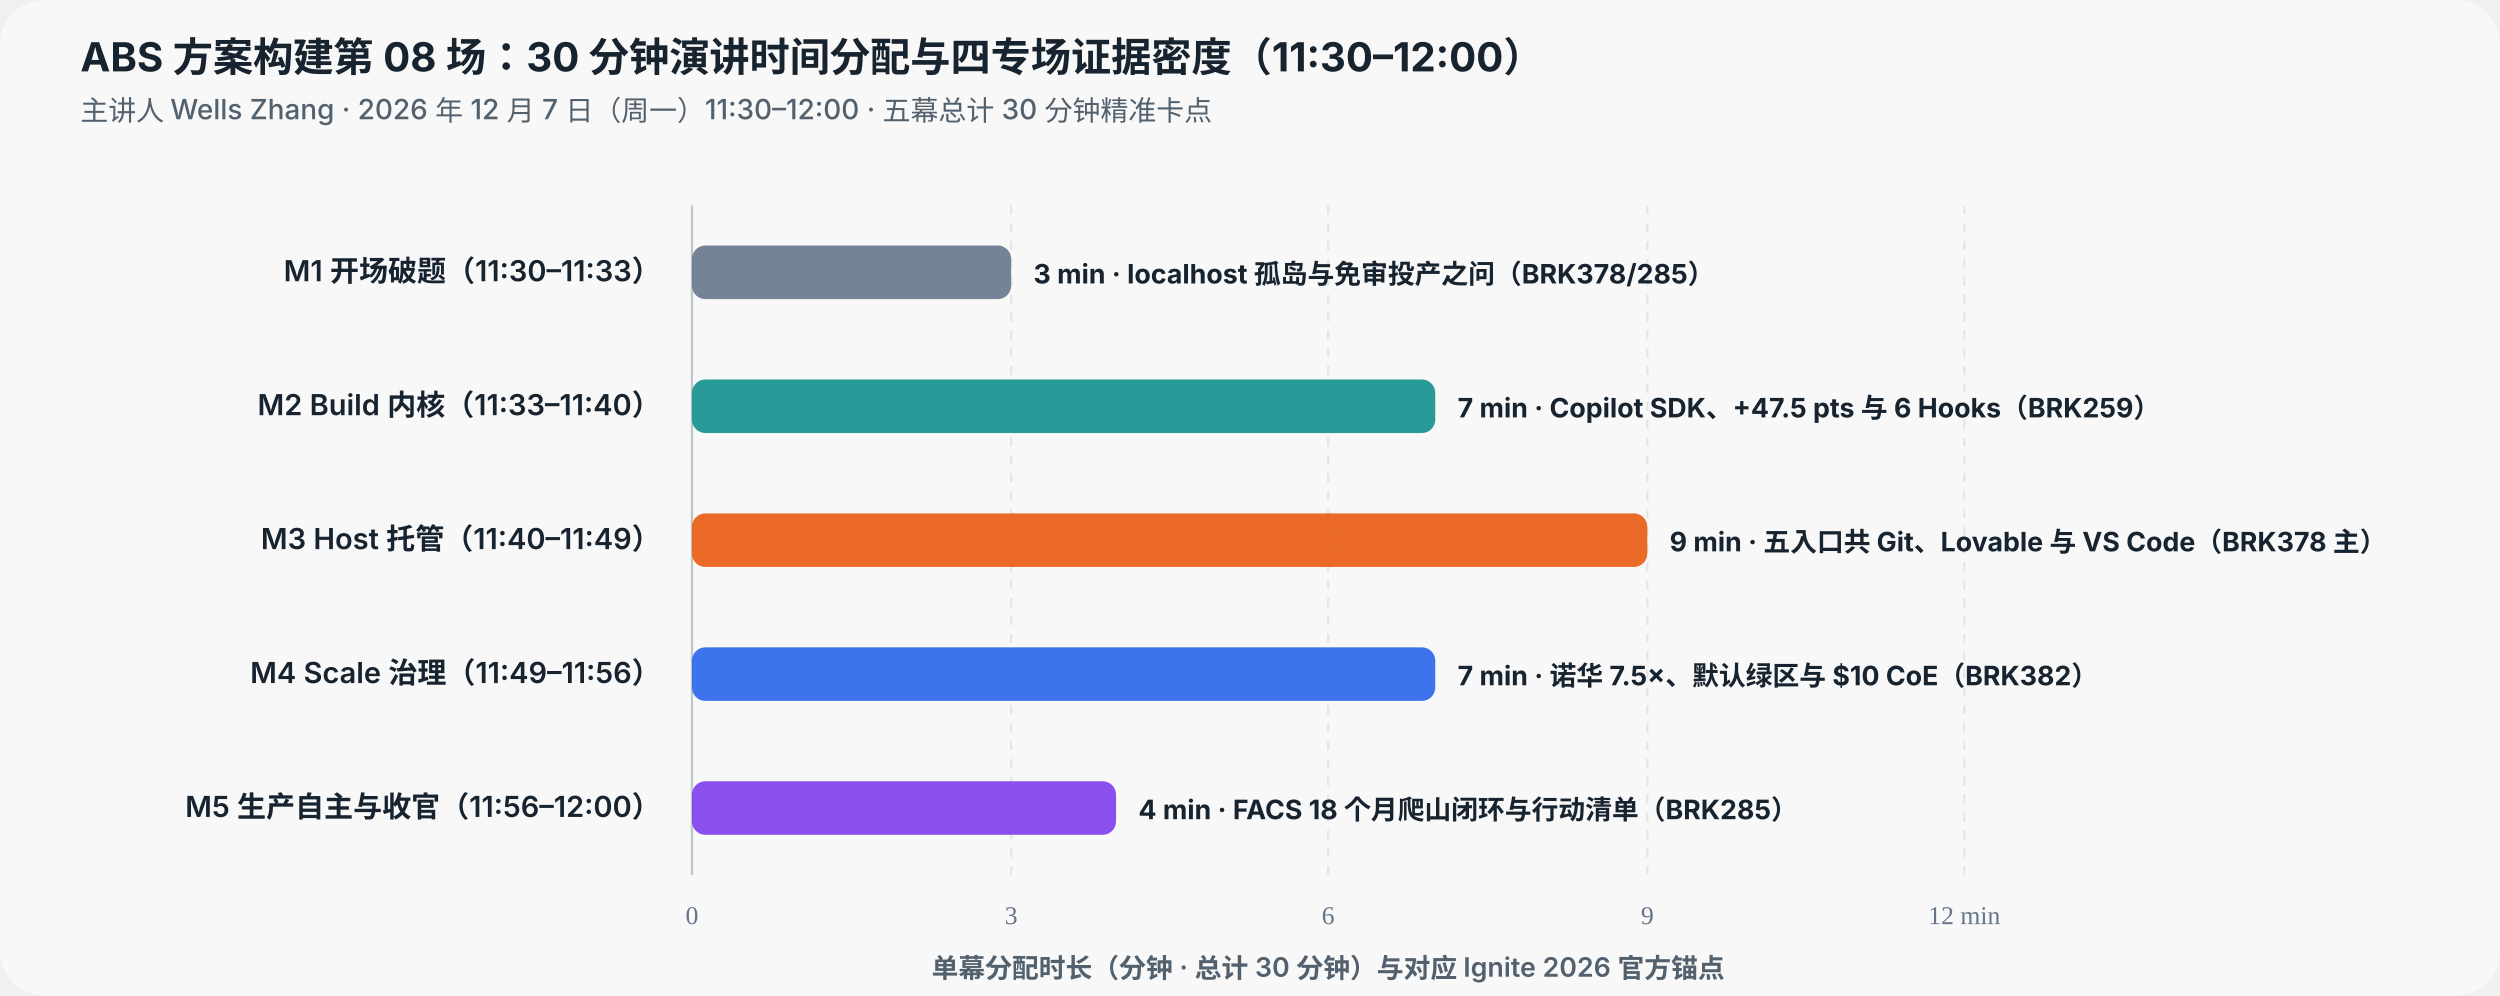
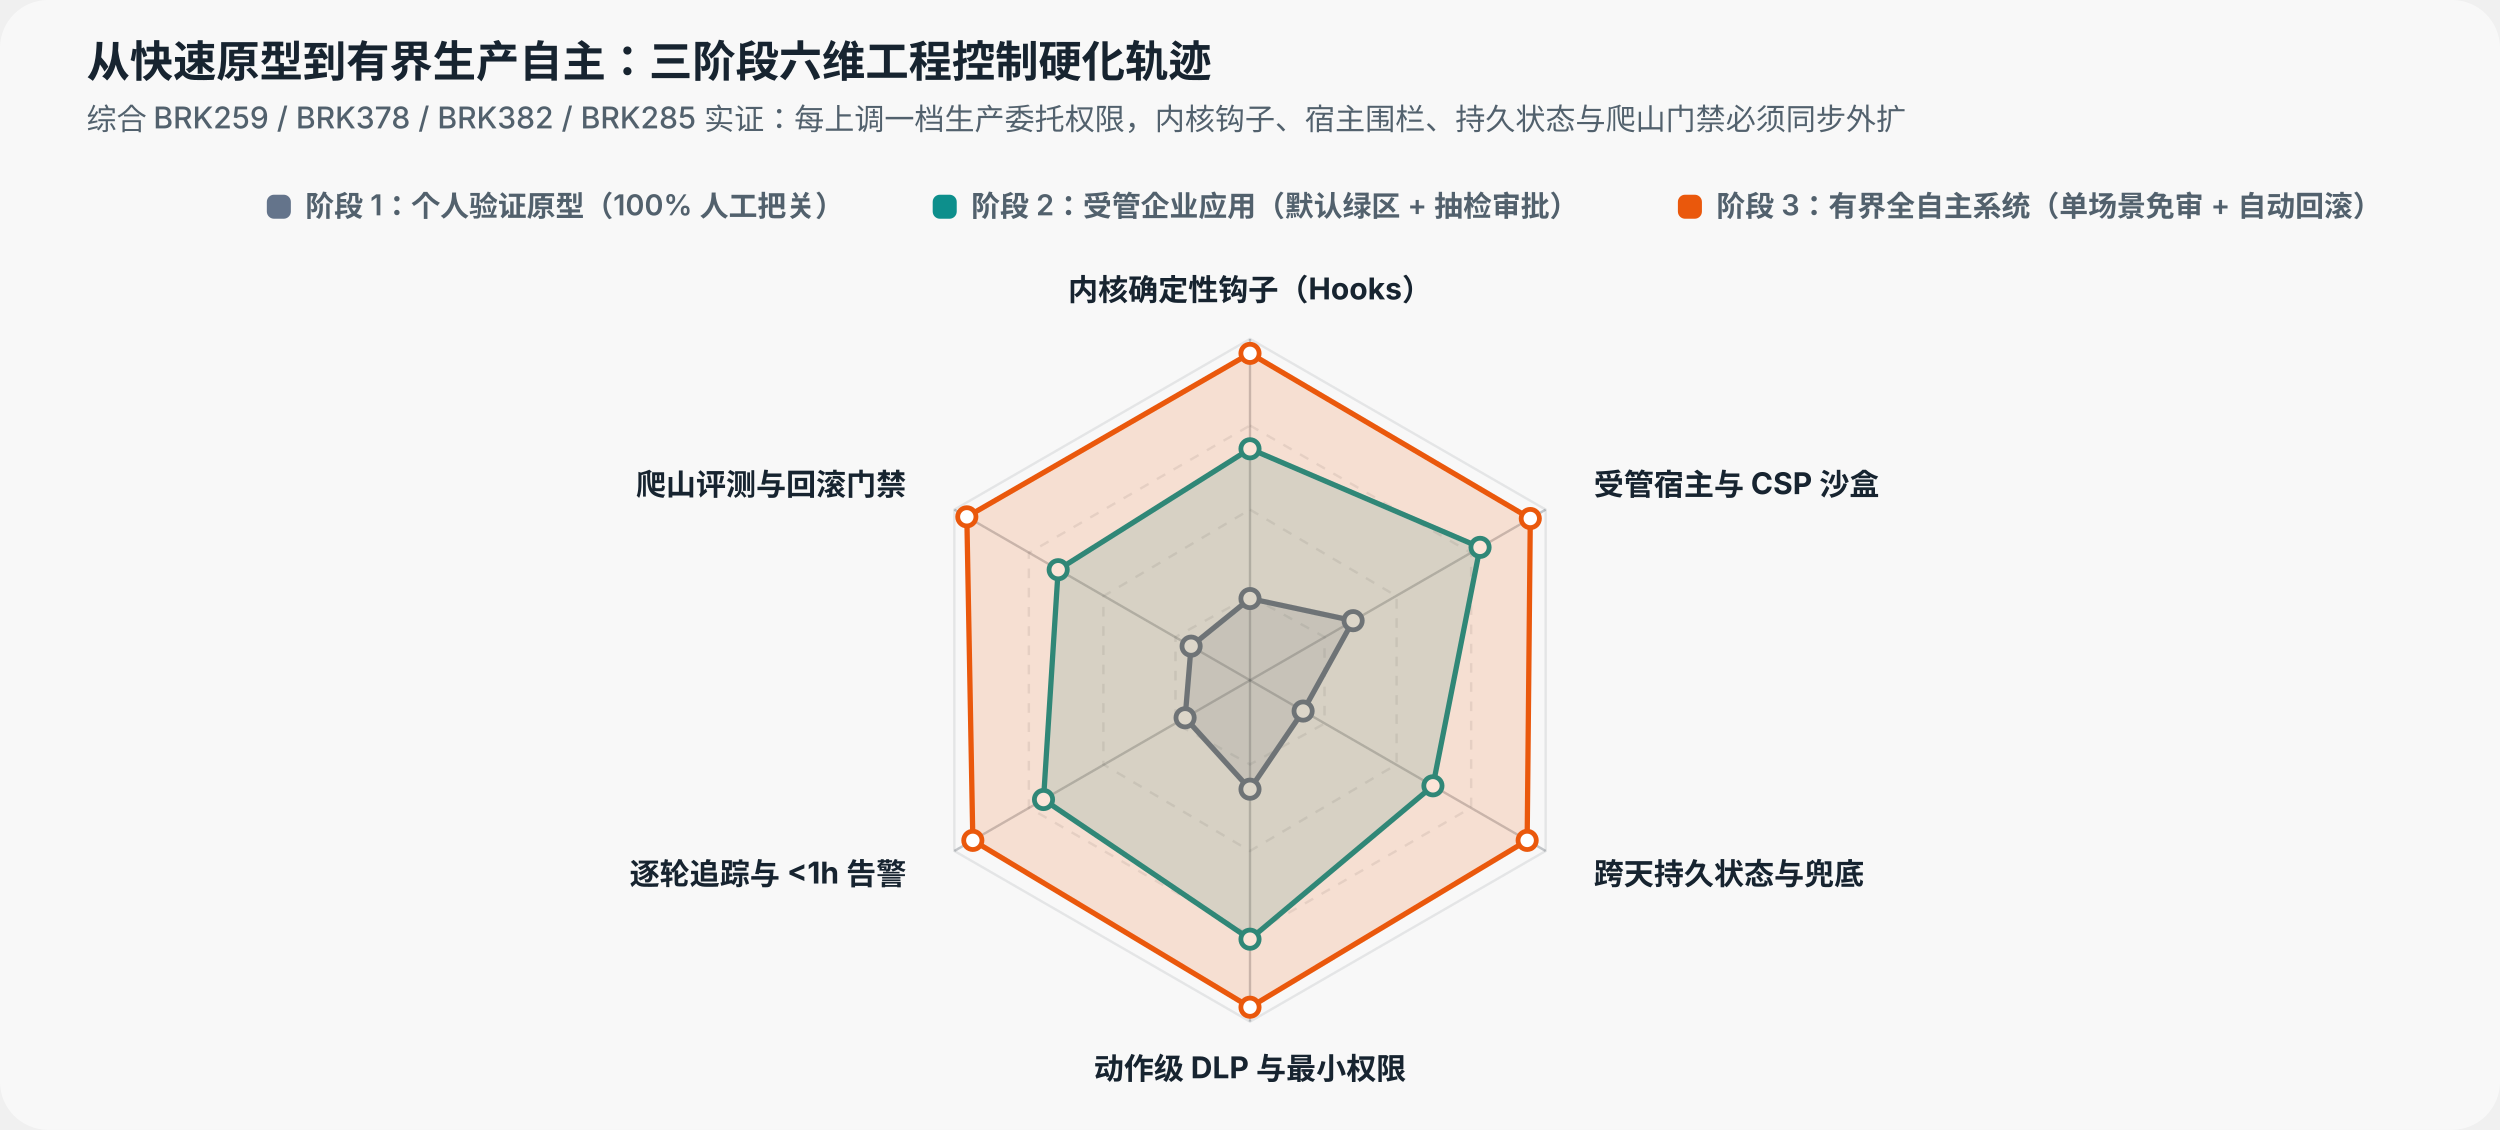
- <svg xmlns="http://www.w3.org/2000/svg" class="sr-figure-svg" viewBox="0 0 1120 446" role="img" aria-labelledby="talk-30min-pacing-blueprint-zh-title talk-30min-pacing-blueprint-zh-desc">
+ <svg xmlns="http://www.w3.org/2000/svg" class="sr-figure-svg" viewBox="0 0 1040 470" role="img" aria-labelledby="talk-30min-pacing-blueprint-zh-title talk-30min-pacing-blueprint-zh-desc">
  <style>:root{--fig-canvas-bg:#fcf8f2;--fig-group-bg-1:rgba(255,250,244,0.88);--fig-group-bg-2:rgba(244,248,252,0.88);--fig-group-bg-3:rgba(248,245,252,0.88);--fig-group-bg-4:rgba(243,250,248,0.88);--fig-group-border:rgba(23,36,48,0.12);--fig-group-divider:rgba(23,36,48,0.08);--fig-group-header-bg:rgba(23,36,48,0.03);--fig-node-bg:rgba(255,255,255,0.95);--fig-node-border:rgba(23,36,48,0.14);--fig-node-top-glow:rgba(255,255,255,0.9);--fig-text-strong:#172430;--fig-text-muted:#52616d;--fig-text-subtle:#64748b;--fig-edge-stroke:#5b6b7c;--fig-edge-muted:#8292a2;--fig-edge-label-bg:rgba(252,247,240,0.95);--fig-edge-label-border:rgba(23,36,48,0.12);--fig-port-fill:#ffffff;--fig-grid-line:rgba(23,36,48,0.09);--fig-axis-line:rgba(23,36,48,0.24);--fig-quadrant-tint:rgba(13,143,140,0.05);}@media (prefers-color-scheme: dark){:root{--fig-canvas-bg:#121820;--fig-group-bg-1:rgba(25,34,46,0.82);--fig-group-bg-2:rgba(21,30,42,0.82);--fig-group-bg-3:rgba(27,31,46,0.82);--fig-group-bg-4:rgba(20,34,39,0.82);--fig-group-border:rgba(255,255,255,0.11);--fig-group-divider:rgba(255,255,255,0.07);--fig-group-header-bg:rgba(255,255,255,0.03);--fig-node-bg:rgba(28,38,50,0.92);--fig-node-border:rgba(255,255,255,0.14);--fig-node-top-glow:rgba(255,255,255,0.18);--fig-text-strong:#f1f5f9;--fig-text-muted:#cbd5e1;--fig-text-subtle:#94a3b8;--fig-edge-stroke:#94a3b8;--fig-edge-muted:#64748b;--fig-edge-label-bg:rgba(15,21,29,0.94);--fig-edge-label-border:rgba(255,255,255,0.14);--fig-port-fill:#0f172a;--fig-grid-line:rgba(255,255,255,0.08);--fig-axis-line:rgba(255,255,255,0.24);--fig-quadrant-tint:rgba(45,212,191,0.07);--fig-role-accent-fill:rgba(255,122,0,0.15);--fig-role-accent-stroke:rgba(251,146,60,0.52);--fig-role-accent-bar:#fb923c;--fig-role-accent-text:#fed7aa;--fig-role-teal-fill:rgba(20,184,166,0.15);--fig-role-teal-stroke:rgba(45,212,191,0.5);--fig-role-teal-bar:#2dd4bf;--fig-role-teal-text:#99f6e4;--fig-role-blue-fill:rgba(59,130,246,0.15);--fig-role-blue-stroke:rgba(96,165,250,0.48);--fig-role-blue-bar:#60a5fa;--fig-role-blue-text:#bfdbfe;--fig-role-violet-fill:rgba(139,92,246,0.16);--fig-role-violet-stroke:rgba(167,139,250,0.48);--fig-role-violet-bar:#a78bfa;--fig-role-violet-text:#ddd6fe;--fig-role-amber-fill:rgba(245,158,11,0.15);--fig-role-amber-stroke:rgba(251,191,36,0.48);--fig-role-amber-bar:#fbbf24;--fig-role-amber-text:#fde68a;--fig-role-rose-fill:rgba(244,63,94,0.16);--fig-role-rose-stroke:rgba(251,113,133,0.54);--fig-role-rose-bar:#fb7185;--fig-role-rose-text:#fecdd3;--fig-role-slate-fill:rgba(148,163,184,0.12);--fig-role-slate-stroke:rgba(148,163,184,0.38);--fig-role-slate-bar:#94a3b8;--fig-role-slate-text:#e2e8f0;--fig-series-1:#fb923c;--fig-series-2:#2dd4bf;--fig-series-3:#60a5fa;--fig-series-4:#a78bfa;--fig-series-5:#fbbf24;--fig-series-6:#fb7185;}}</style>
  <rect width="100%" height="100%" rx="20" fill="var(--fig-canvas-bg, rgba(255, 255, 255, 0.56))" />
-   <text x="36" y="32" font-family="Space Grotesk, Noto Sans SC, -apple-system, BlinkMacSystemFont, sans-serif" font-size="18" font-weight="700" fill="var(--fig-text-strong, #172430)">ABS 方案构建第 08 场：30 分钟演讲时间分配与四专场证据密度（11:30–12:00）</text>
-   <text x="36" y="54" font-family="Space Grotesk, Noto Sans SC, -apple-system, BlinkMacSystemFont, sans-serif" font-size="12.5" font-weight="500" fill="var(--fig-text-muted, #52616d)">主讲人 Wells Zhang · 2026 年 12 月 7 日（周一）11:30–12:00 · 五幕总计 30 分钟精准卡点</text>
-   <line x1="310" y1="92" x2="310" y2="392" stroke="var(--fig-axis-line, rgba(23,36,48,0.24))" stroke-width="1" />
-   <text class="sr-figure-num" x="310" y="414" text-anchor="middle" font-size="11.5" fill="var(--fig-text-subtle, #64748b)">0</text>
-   <line x1="453" y1="92" x2="453" y2="392" stroke="var(--fig-grid-line, rgba(23,36,48,0.09))" stroke-width="1" stroke-dasharray="4 4" />
-   <text class="sr-figure-num" x="453" y="414" text-anchor="middle" font-size="11.5" fill="var(--fig-text-subtle, #64748b)">3</text>
-   <line x1="595" y1="92" x2="595" y2="392" stroke="var(--fig-grid-line, rgba(23,36,48,0.09))" stroke-width="1" stroke-dasharray="4 4" />
-   <text class="sr-figure-num" x="595" y="414" text-anchor="middle" font-size="11.5" fill="var(--fig-text-subtle, #64748b)">6</text>
-   <line x1="738" y1="92" x2="738" y2="392" stroke="var(--fig-grid-line, rgba(23,36,48,0.09))" stroke-width="1" stroke-dasharray="4 4" />
-   <text class="sr-figure-num" x="738" y="414" text-anchor="middle" font-size="11.5" fill="var(--fig-text-subtle, #64748b)">9</text>
-   <line x1="880" y1="92" x2="880" y2="392" stroke="var(--fig-grid-line, rgba(23,36,48,0.09))" stroke-width="1" stroke-dasharray="4 4" />
-   <text class="sr-figure-num" x="880" y="414" text-anchor="middle" font-size="11.5" fill="var(--fig-text-subtle, #64748b)">12 min</text>
-   <text x="296" y="126" font-family="Space Grotesk, Noto Sans SC, -apple-system, BlinkMacSystemFont, sans-serif" text-anchor="end" font-size="13" font-weight="600" fill="var(--fig-text-strong, #172430)">M1 开场破题（11:30–11:33）</text>
-   <rect x="310" y="110" width="143" height="24" rx="6" fill="var(--fig-role-slate-bar, #64748b)" fill-opacity="0.88" />
-   <text x="463" y="127" font-family="Space Grotesk, Noto Sans SC, -apple-system, BlinkMacSystemFont, sans-serif" class="sr-figure-num" font-size="12" font-weight="700" fill="var(--fig-text-strong, #172430)">3 min · localhost 孤岛与免审投产之问（BRK378/285）</text>
-   <text x="296" y="186" font-family="Space Grotesk, Noto Sans SC, -apple-system, BlinkMacSystemFont, sans-serif" text-anchor="end" font-size="13" font-weight="600" fill="var(--fig-text-strong, #172430)">M2 Build 内核（11:33–11:40）</text>
-   <rect x="310" y="170" width="333" height="24" rx="6" fill="var(--fig-role-teal-bar, #0d8f8c)" fill-opacity="0.88" />
-   <text x="653" y="187" font-family="Space Grotesk, Noto Sans SC, -apple-system, BlinkMacSystemFont, sans-serif" class="sr-figure-num" font-size="12" font-weight="700" fill="var(--fig-text-strong, #172430)">7 min · Copilot SDK、+47.5 pts 与 6 Hooks（BRK259）</text>
-   <text x="296" y="246" font-family="Space Grotesk, Noto Sans SC, -apple-system, BlinkMacSystemFont, sans-serif" text-anchor="end" font-size="13" font-weight="600" fill="var(--fig-text-strong, #172430)">M3 Host 托管（11:40–11:49）</text>
-   <rect x="310" y="230" width="428" height="24" rx="6" fill="var(--fig-role-accent-bar, #ea580c)" fill-opacity="0.88" />
-   <text x="748" y="247" font-family="Space Grotesk, Noto Sans SC, -apple-system, BlinkMacSystemFont, sans-serif" class="sr-figure-num" font-size="12" font-weight="700" fill="var(--fig-text-strong, #172430)">9 min · 五入口共 Git、Lovable 与 VS Code（BRK378 主）</text>
-   <text x="296" y="306" font-family="Space Grotesk, Noto Sans SC, -apple-system, BlinkMacSystemFont, sans-serif" text-anchor="end" font-size="13" font-weight="600" fill="var(--fig-text-strong, #172430)">M4 Scale 治理（11:49–11:56）</text>
-   <rect x="310" y="290" width="333" height="24" rx="6" fill="var(--fig-role-blue-bar, #2563eb)" fill-opacity="0.88" />
-   <text x="653" y="307" font-family="Space Grotesk, Noto Sans SC, -apple-system, BlinkMacSystemFont, sans-serif" class="sr-figure-num" font-size="12" font-weight="700" fill="var(--fig-text-strong, #172430)">7 min · 诺华 7.5×、默认绿区与 $10 CoE（BRK382）</text>
-   <text x="296" y="366" font-family="Space Grotesk, Noto Sans SC, -apple-system, BlinkMacSystemFont, sans-serif" text-anchor="end" font-size="13" font-weight="600" fill="var(--fig-text-strong, #172430)">M5 生产自主与收官（11:56–12:00）</text>
-   <rect x="310" y="350" width="190" height="24" rx="6" fill="var(--fig-role-violet-bar, #7c3aed)" fill-opacity="0.88" />
-   <text x="510" y="367" font-family="Space Grotesk, Noto Sans SC, -apple-system, BlinkMacSystemFont, sans-serif" class="sr-figure-num" font-size="12" font-weight="700" fill="var(--fig-text-strong, #172430)">4 min · FACS 18 个月爬山闭环与行动清单（BRK285）</text>
-   <text x="595" y="438" font-family="Space Grotesk, Noto Sans SC, -apple-system, BlinkMacSystemFont, sans-serif" text-anchor="middle" font-size="12" font-weight="600" fill="var(--fig-text-muted, #52616d)">单幕分配时长（分钟 · 总计 30 分钟）与对应 Ignite 2026 官方锚点</text>
+   <text x="36" y="32" font-family="Space Grotesk, Noto Sans SC, -apple-system, BlinkMacSystemFont, sans-serif" font-size="18" font-weight="700" fill="var(--fig-text-strong, #172430)">从快速原型到有界生产自主：三阶段六维工程控制硬化轨迹</text>
+   <text x="36" y="54" font-family="Space Grotesk, Noto Sans SC, -apple-system, BlinkMacSystemFont, sans-serif" font-size="12.5" font-weight="500" fill="var(--fig-text-muted, #52616d)">综合 BRK259 / BRK378 / BRK382 / BRK285 实证：每上调一档生产委托权限，内核钩子、宿主围栏、持久状态与爬山门禁必须同步外扩</text>
+   <g class="sr-chart-legend">
+     <g transform="translate(698,80)">
+       <rect x="0" y="1" width="10" height="10" rx="3" fill="var(--fig-role-accent-bar, #ea580c)" />
+       <text x="16" y="10" font-family="Space Grotesk, Noto Sans SC, -apple-system, BlinkMacSystemFont, sans-serif" font-size="12" font-weight="600" fill="var(--fig-text-muted, #52616d)">阶段 3：有界全自主系统（单场景免审 + 自动回滚）</text>
+     </g>
+     <g transform="translate(388,80)">
+       <rect x="0" y="1" width="10" height="10" rx="3" fill="var(--fig-role-teal-bar, #0d8f8c)" />
+       <text x="16" y="10" font-family="Space Grotesk, Noto Sans SC, -apple-system, BlinkMacSystemFont, sans-serif" font-size="12" font-weight="600" fill="var(--fig-text-muted, #52616d)">阶段 2：受管企业应用（默认绿区 + 抽检审批）</text>
+     </g>
+     <g transform="translate(111,80)">
+       <rect x="0" y="1" width="10" height="10" rx="3" fill="var(--fig-role-slate-bar, #64748b)" />
+       <text x="16" y="10" font-family="Space Grotesk, Noto Sans SC, -apple-system, BlinkMacSystemFont, sans-serif" font-size="12" font-weight="600" fill="var(--fig-text-muted, #52616d)">阶段 1：个人验证原型（100% 人工把关）</text>
+     </g>
+   </g>
+   <polygon points="520,248 551,265 551,301 520,318 489,301 489,265" fill="none" stroke="var(--fig-grid-line, rgba(23,36,48,0.09))" stroke-width="1" stroke-dasharray="4 4" />
+   <polygon points="520,212 581,248 581,318 520,354 459,318 459,248" fill="none" stroke="var(--fig-grid-line, rgba(23,36,48,0.09))" stroke-width="1" stroke-dasharray="4 4" />
+   <polygon points="520,177 612,230 612,336 520,389 428,336 428,230" fill="none" stroke="var(--fig-grid-line, rgba(23,36,48,0.09))" stroke-width="1" stroke-dasharray="4 4" />
+   <polygon points="520,141 643,212 643,354 520,425 397,354 397,212" fill="none" stroke="var(--fig-grid-line, rgba(23,36,48,0.09))" stroke-width="1" />
+   <line x1="520" y1="283" x2="520" y2="141" stroke="var(--fig-axis-line, rgba(23,36,48,0.24))" stroke-width="1" />
+   <text x="520" y="125" font-family="Space Grotesk, Noto Sans SC, -apple-system, BlinkMacSystemFont, sans-serif" text-anchor="middle" font-size="12.5" font-weight="700" fill="var(--fig-text-strong, #172430)">内核确定性钩子（Hooks）</text>
+   <line x1="520" y1="283" x2="643" y2="212" stroke="var(--fig-axis-line, rgba(23,36,48,0.24))" stroke-width="1" />
+   <text x="663" y="206" font-family="Space Grotesk, Noto Sans SC, -apple-system, BlinkMacSystemFont, sans-serif" text-anchor="start" font-size="12.5" font-weight="700" fill="var(--fig-text-strong, #172430)">受管宿主与 CSP 沙盒</text>
+   <line x1="520" y1="283" x2="643" y2="354" stroke="var(--fig-axis-line, rgba(23,36,48,0.24))" stroke-width="1" />
+   <text x="663" y="368" font-family="Space Grotesk, Noto Sans SC, -apple-system, BlinkMacSystemFont, sans-serif" text-anchor="start" font-size="12.5" font-weight="700" fill="var(--fig-text-strong, #172430)">跨天持久状态与兜底</text>
+   <line x1="520" y1="283" x2="520" y2="425" stroke="var(--fig-axis-line, rgba(23,36,48,0.24))" stroke-width="1" />
+   <text x="520" y="449" font-family="Space Grotesk, Noto Sans SC, -apple-system, BlinkMacSystemFont, sans-serif" text-anchor="middle" font-size="12.5" font-weight="700" fill="var(--fig-text-strong, #172430)">动作级 DLP 与最小权限</text>
+   <line x1="520" y1="283" x2="397" y2="354" stroke="var(--fig-axis-line, rgba(23,36,48,0.24))" stroke-width="1" />
+   <text x="377" y="368" font-family="Space Grotesk, Noto Sans SC, -apple-system, BlinkMacSystemFont, sans-serif" text-anchor="end" font-size="12.5" font-weight="700" fill="var(--fig-text-strong, #172430)">逐轮追踪与 &lt;1h 告警</text>
+   <line x1="520" y1="283" x2="397" y2="212" stroke="var(--fig-axis-line, rgba(23,36,48,0.24))" stroke-width="1" />
+   <text x="377" y="206" font-family="Space Grotesk, Noto Sans SC, -apple-system, BlinkMacSystemFont, sans-serif" text-anchor="end" font-size="12.5" font-weight="700" fill="var(--fig-text-strong, #172430)">爬山评测与回滚门禁</text>
+   <polygon points="520,249 562.9,258.2 542.1,295.8 520,328.3 493,298.6 495.5,268.8" fill="var(--fig-role-slate-bar, #64748b)" fill-opacity="0.16" stroke="var(--fig-role-slate-bar, #64748b)" stroke-width="2.2" />
+   <circle cx="520" cy="249" r="3.8" fill="var(--fig-port-fill, #ffffff)" stroke="var(--fig-role-slate-bar, #64748b)" stroke-width="2" />
+   <circle cx="562.9" cy="258.2" r="3.8" fill="var(--fig-port-fill, #ffffff)" stroke="var(--fig-role-slate-bar, #64748b)" stroke-width="2" />
+   <circle cx="542.1" cy="295.8" r="3.8" fill="var(--fig-port-fill, #ffffff)" stroke="var(--fig-role-slate-bar, #64748b)" stroke-width="2" />
+   <circle cx="520" cy="328.3" r="3.8" fill="var(--fig-port-fill, #ffffff)" stroke="var(--fig-role-slate-bar, #64748b)" stroke-width="2" />
+   <circle cx="493" cy="298.6" r="3.8" fill="var(--fig-port-fill, #ffffff)" stroke="var(--fig-role-slate-bar, #64748b)" stroke-width="2" />
+   <circle cx="495.5" cy="268.8" r="3.8" fill="var(--fig-port-fill, #ffffff)" stroke="var(--fig-role-slate-bar, #64748b)" stroke-width="2" />
+   <polygon points="520,186.7 615.7,227.7 596.1,326.9 520,390.7 434.1,332.6 440.2,237" fill="var(--fig-role-teal-bar, #0d8f8c)" fill-opacity="0.16" stroke="var(--fig-role-teal-bar, #0d8f8c)" stroke-width="2.2" />
+   <circle cx="520" cy="186.7" r="3.8" fill="var(--fig-port-fill, #ffffff)" stroke="var(--fig-role-teal-bar, #0d8f8c)" stroke-width="2" />
+   <circle cx="615.7" cy="227.7" r="3.8" fill="var(--fig-port-fill, #ffffff)" stroke="var(--fig-role-teal-bar, #0d8f8c)" stroke-width="2" />
+   <circle cx="596.1" cy="326.9" r="3.8" fill="var(--fig-port-fill, #ffffff)" stroke="var(--fig-role-teal-bar, #0d8f8c)" stroke-width="2" />
+   <circle cx="520" cy="390.7" r="3.8" fill="var(--fig-port-fill, #ffffff)" stroke="var(--fig-role-teal-bar, #0d8f8c)" stroke-width="2" />
+   <circle cx="434.1" cy="332.6" r="3.8" fill="var(--fig-port-fill, #ffffff)" stroke="var(--fig-role-teal-bar, #0d8f8c)" stroke-width="2" />
+   <circle cx="440.2" cy="237" r="3.8" fill="var(--fig-port-fill, #ffffff)" stroke="var(--fig-role-teal-bar, #0d8f8c)" stroke-width="2" />
+   <polygon points="520,147 636.6,215.7 635.3,349.6 520,419 404.7,349.6 402.2,215" fill="var(--fig-role-accent-bar, #ea580c)" fill-opacity="0.16" stroke="var(--fig-role-accent-bar, #ea580c)" stroke-width="2.2" />
+   <circle cx="520" cy="147" r="3.8" fill="var(--fig-port-fill, #ffffff)" stroke="var(--fig-role-accent-bar, #ea580c)" stroke-width="2" />
+   <circle cx="636.6" cy="215.7" r="3.8" fill="var(--fig-port-fill, #ffffff)" stroke="var(--fig-role-accent-bar, #ea580c)" stroke-width="2" />
+   <circle cx="635.3" cy="349.6" r="3.8" fill="var(--fig-port-fill, #ffffff)" stroke="var(--fig-role-accent-bar, #ea580c)" stroke-width="2" />
+   <circle cx="520" cy="419" r="3.8" fill="var(--fig-port-fill, #ffffff)" stroke="var(--fig-role-accent-bar, #ea580c)" stroke-width="2" />
+   <circle cx="404.7" cy="349.6" r="3.8" fill="var(--fig-port-fill, #ffffff)" stroke="var(--fig-role-accent-bar, #ea580c)" stroke-width="2" />
+   <circle cx="402.2" cy="215" r="3.8" fill="var(--fig-port-fill, #ffffff)" stroke="var(--fig-role-accent-bar, #ea580c)" stroke-width="2" />
</svg>
